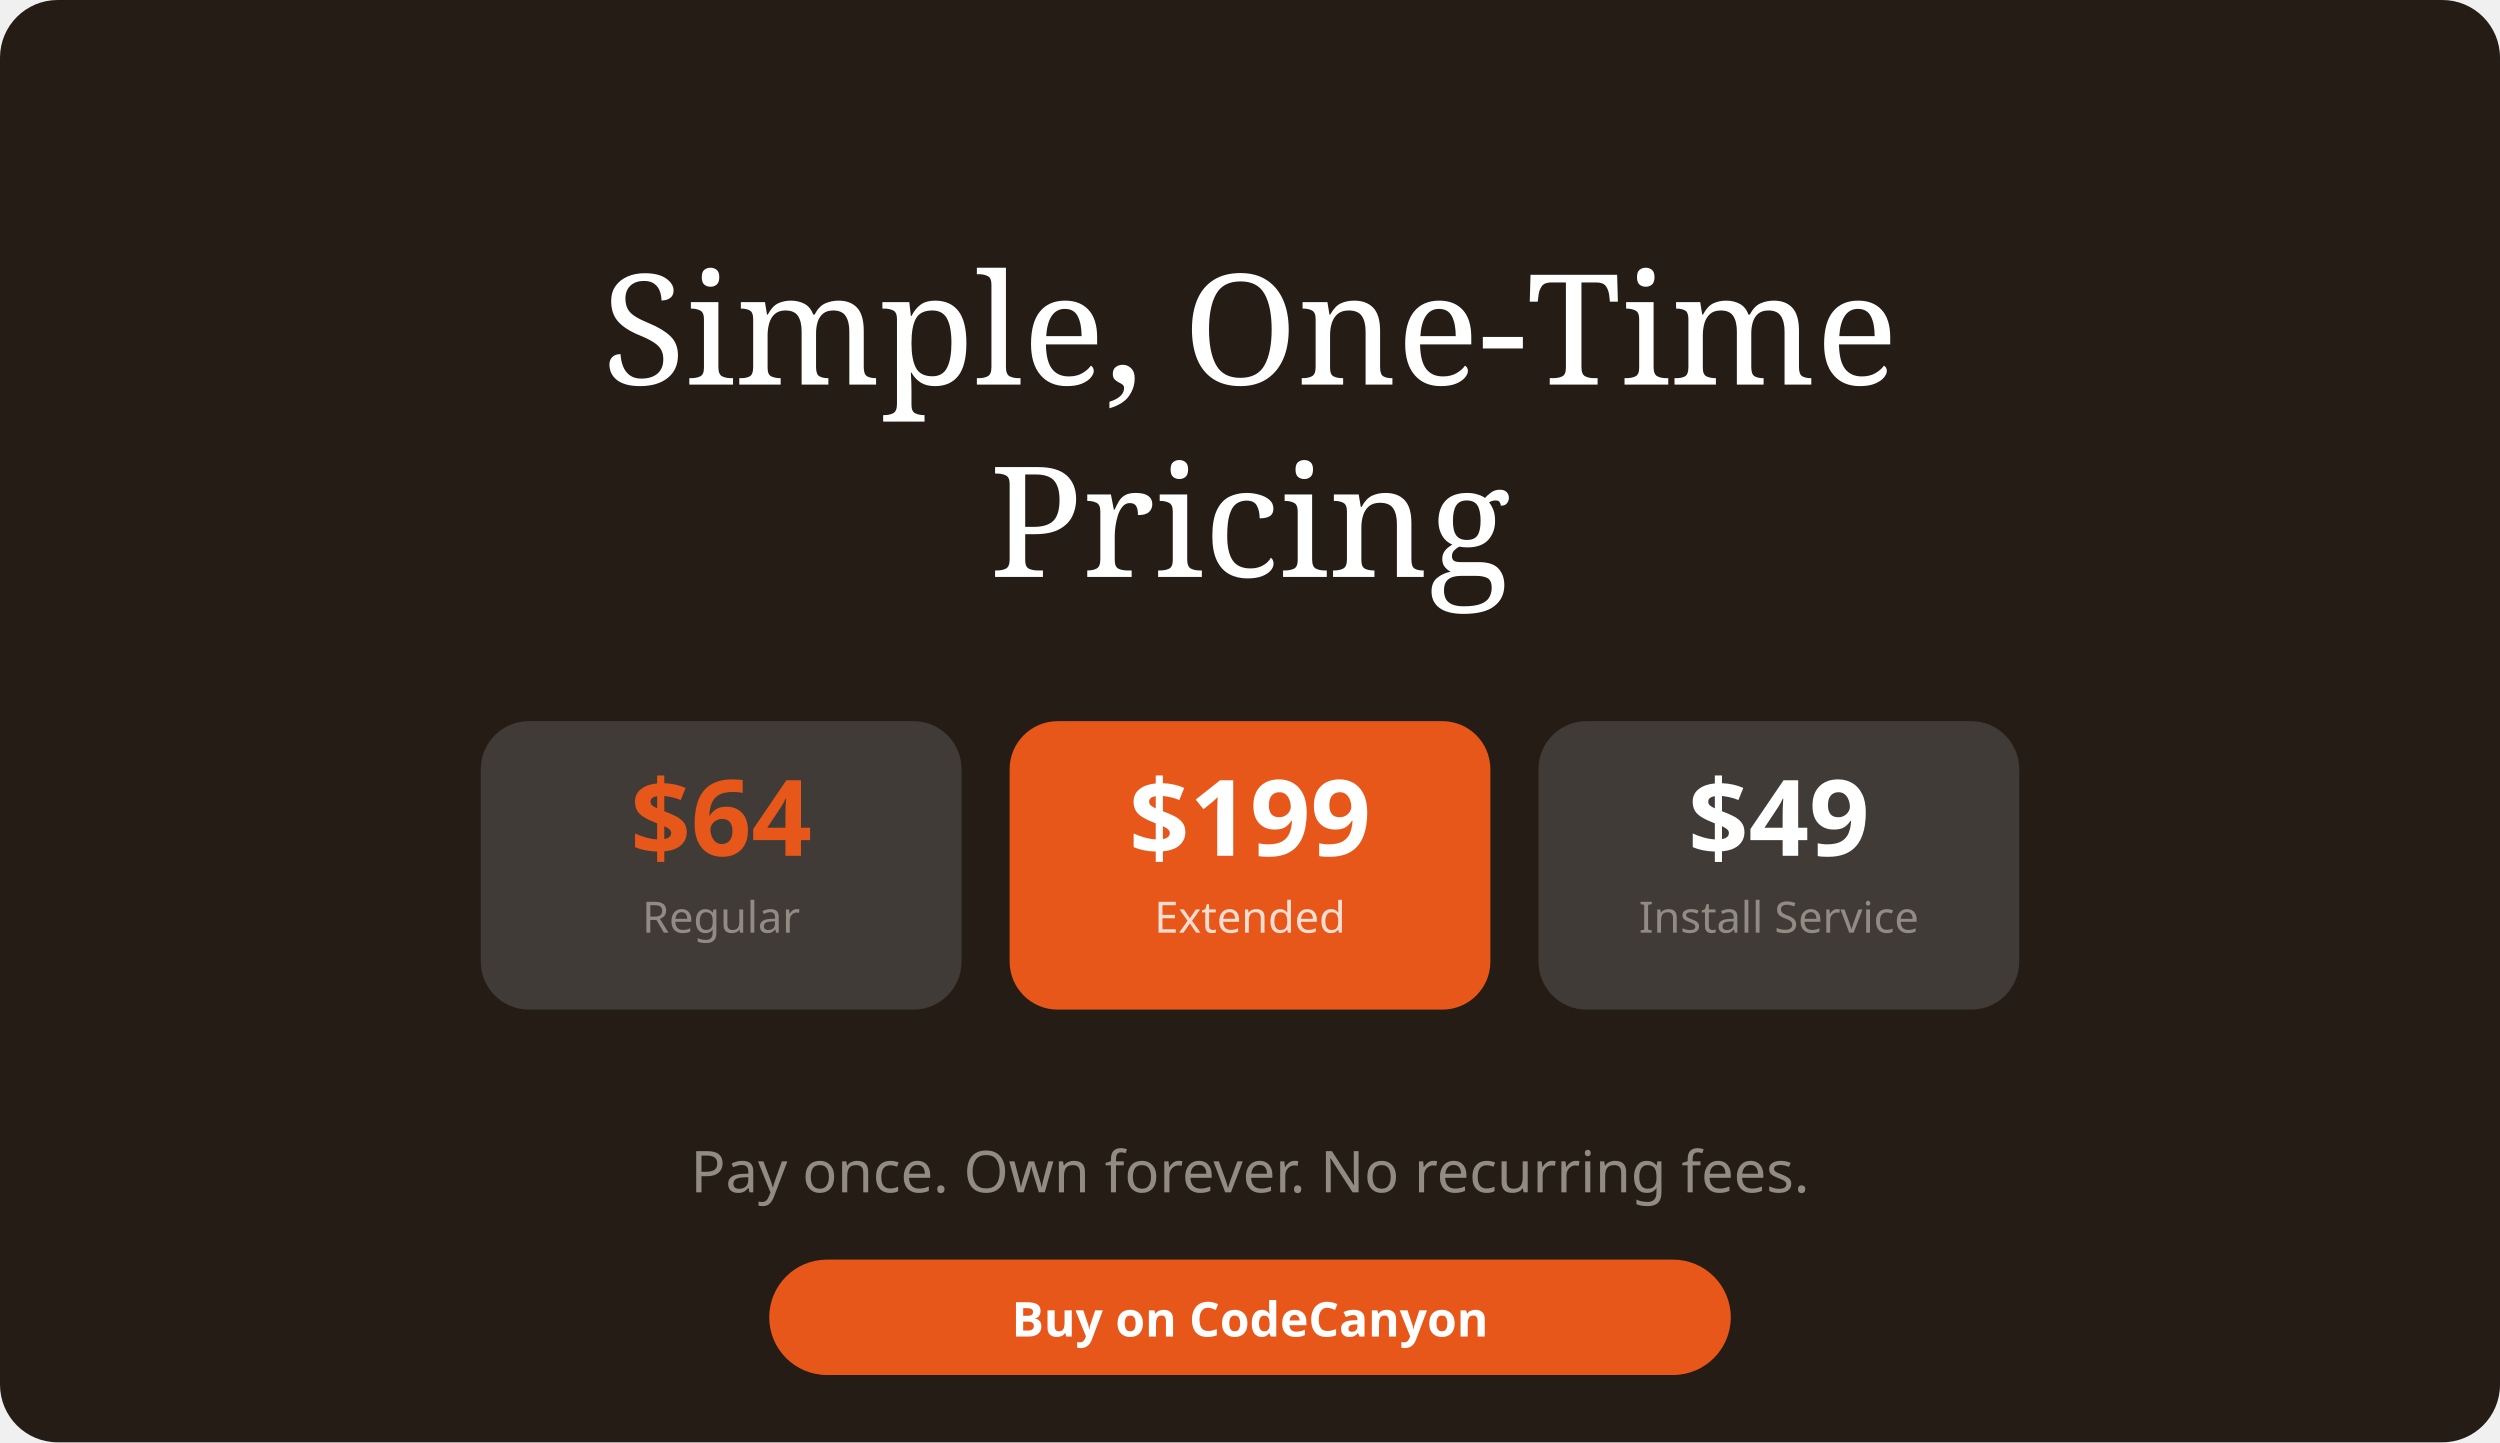
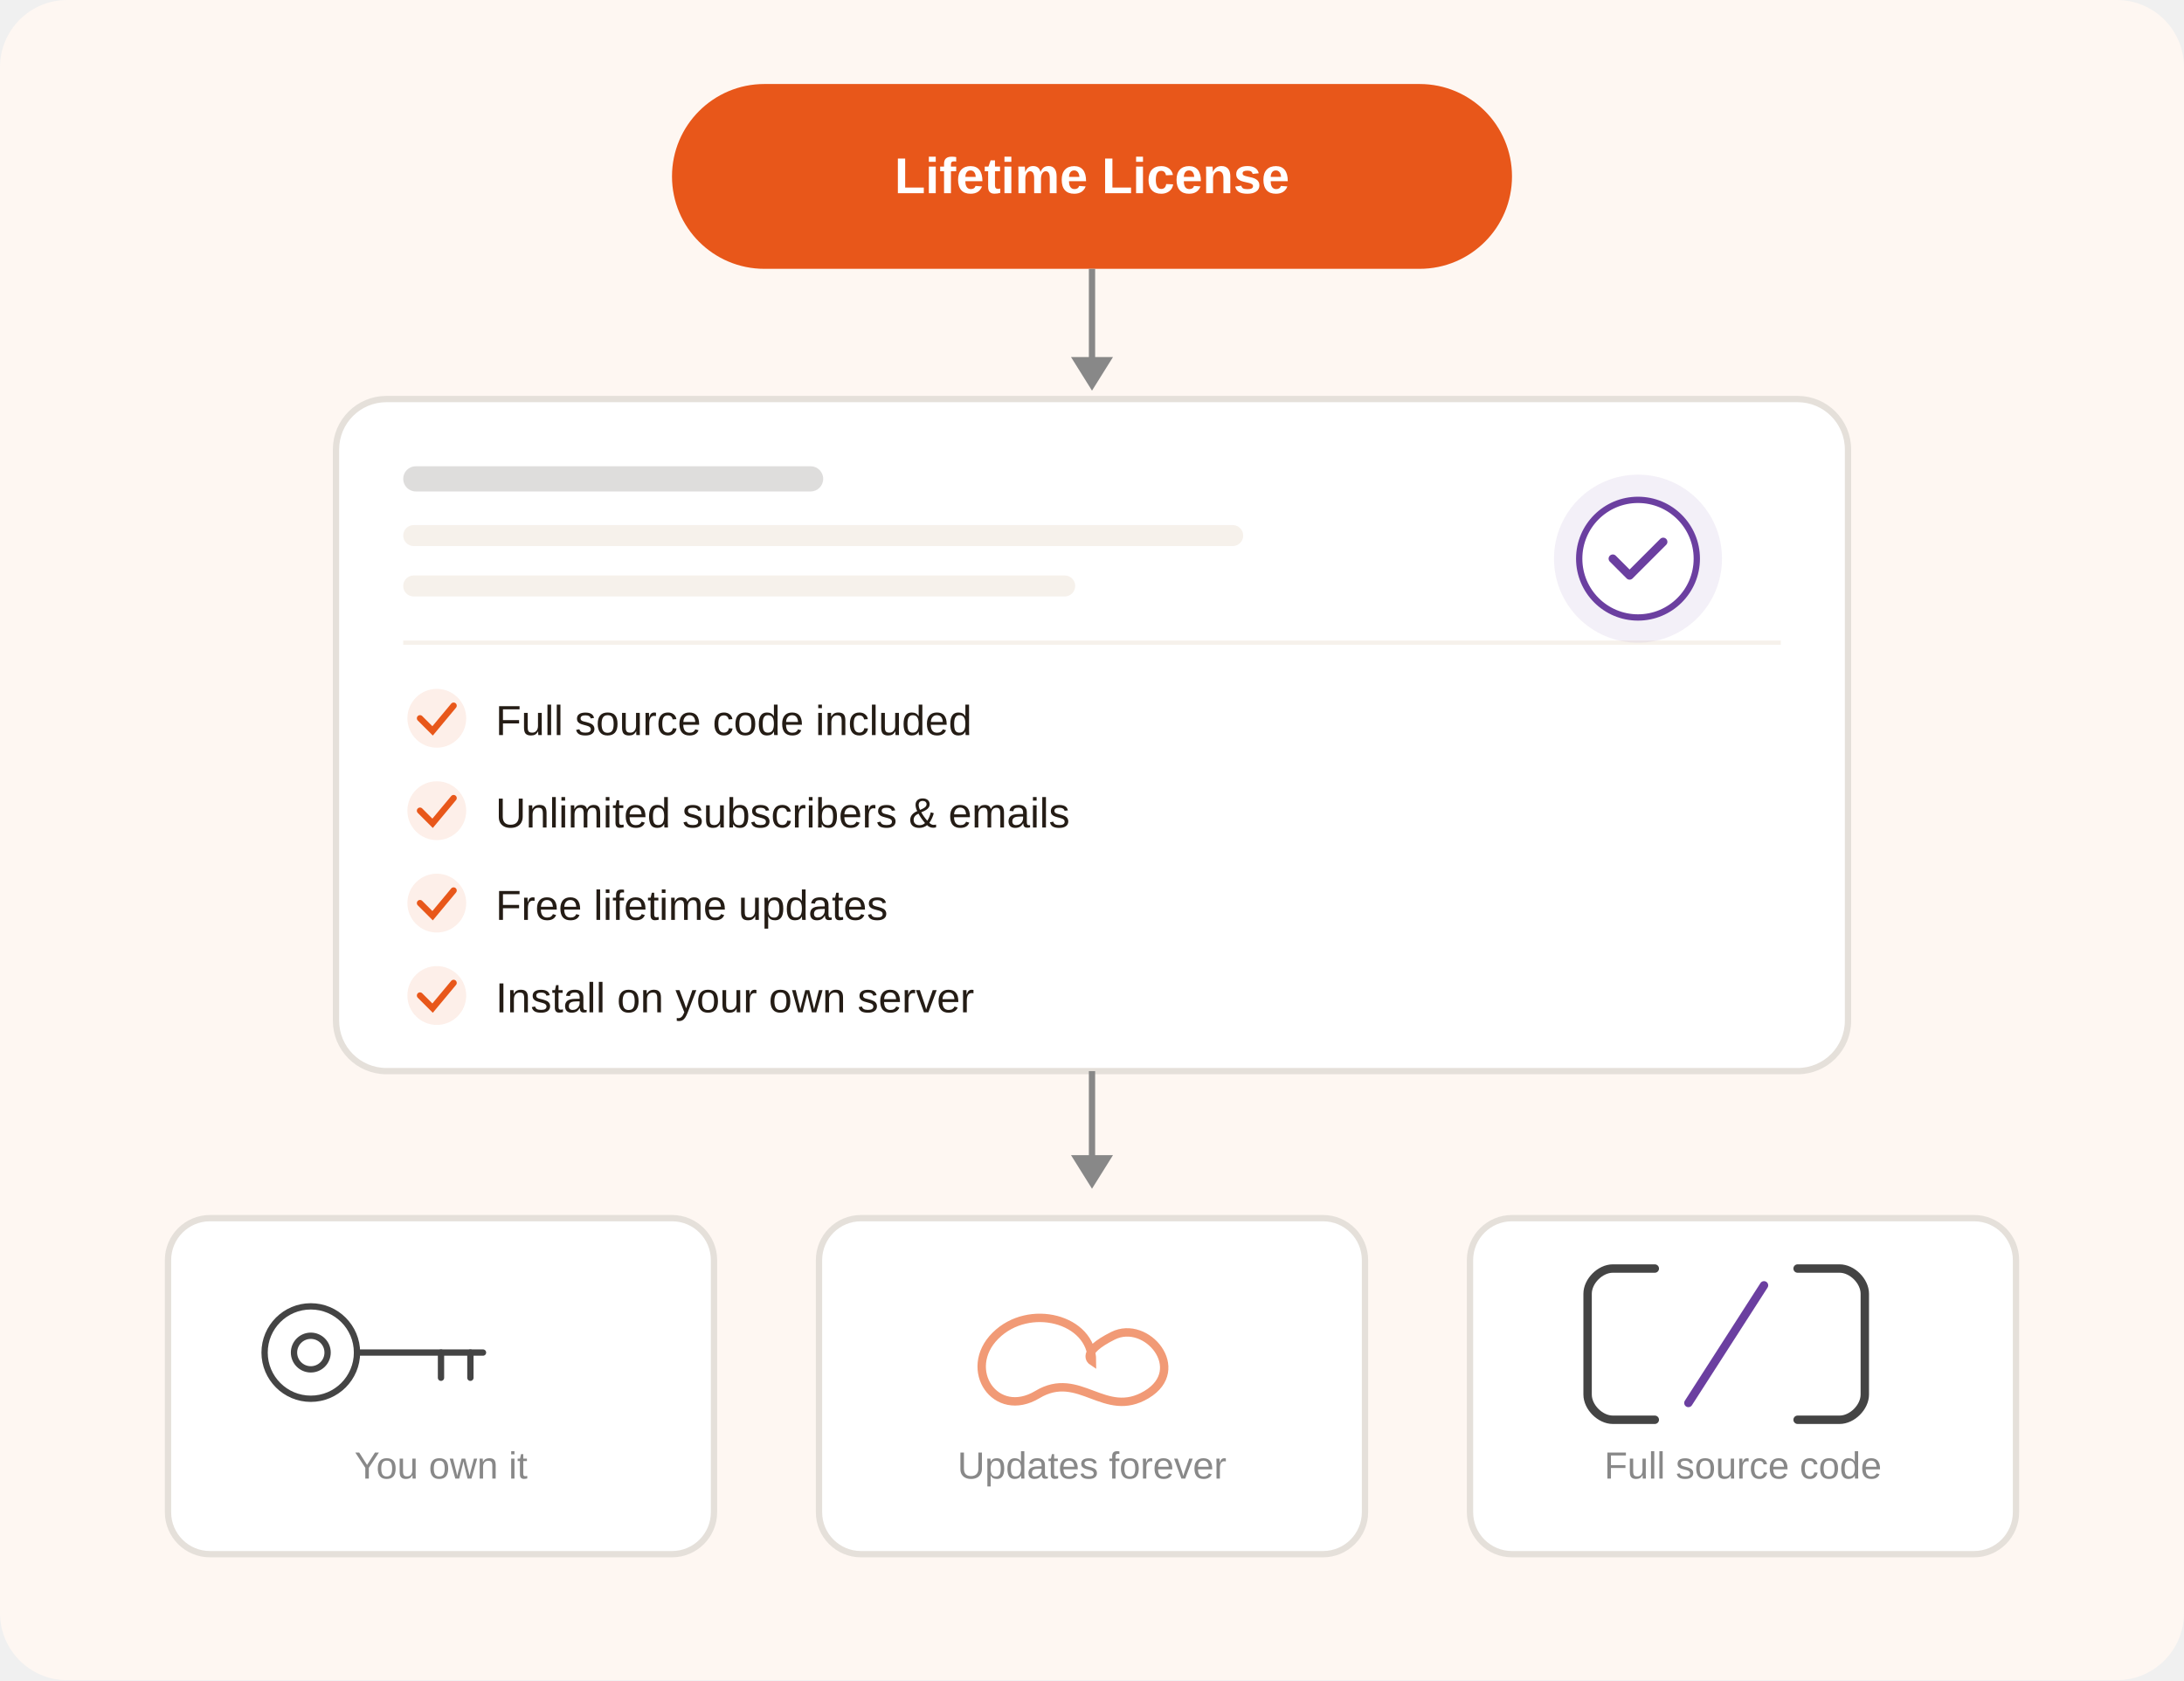
- <svg xmlns="http://www.w3.org/2000/svg" viewBox="0 0 520 300" fill="none">
-   <rect width="520" height="300" rx="12" fill="#241C15" />
-   <text x="260" y="80" text-anchor="middle" font-family="Fraunces,Georgia,serif" font-size="32" font-weight="400" fill="#fff">Simple, One-Time</text>
-   <text x="260" y="120" text-anchor="middle" font-family="Fraunces,Georgia,serif" font-size="32" font-weight="400" fill="#fff">Pricing</text>
-   <g transform="translate(100,150)">
-     <rect width="100" height="60" rx="10" fill="#403B36" />
-     <text x="50" y="28" text-anchor="middle" font-family="IBM Plex Sans,sans-serif" font-size="22" font-weight="700" fill="#E8571A">$64</text>
-     <text x="50" y="44" text-anchor="middle" font-family="IBM Plex Sans,sans-serif" font-size="9" fill="#928B83">Regular</text>
+ <svg xmlns="http://www.w3.org/2000/svg" viewBox="0 0 520 400" fill="none" font-family="'IBM Plex Sans', Arial, sans-serif">
+   <rect width="520" height="400" rx="16" fill="#FEF7F2" />
+   <rect x="160" y="20" width="200" height="44" rx="22" fill="#E8571A" />
+   <text x="260" y="46" text-anchor="middle" font-size="12" font-weight="600" fill="#fff">Lifetime License</text>
+   <line x1="260" y1="64" x2="260" y2="88" stroke="#888" stroke-width="1.5" />
+   <polygon points="255,85 260,93 265,85" fill="#888" />
+   <g transform="translate(80,95)">
+     <rect width="360" height="160" rx="12" fill="#fff" stroke="#E5E0DA" stroke-width="1.5" />
+     <rect x="16" y="16" width="100" height="6" rx="3" fill="#241C15" opacity="0.15" />
+     <rect x="16" y="30" width="200" height="5" rx="2.5" fill="#F6F1EB" />
+     <rect x="16" y="42" width="160" height="5" rx="2.5" fill="#F6F1EB" />
+     <line x1="16" y1="58" x2="344" y2="58" stroke="#F6F1EB" stroke-width="1" />
+     <g transform="translate(16,70)">
+       <circle cx="8" cy="6" r="7" fill="#E8571A" opacity="0.1" />
+       <polyline points="4,6 7,9 12,3" fill="none" stroke="#E8571A" stroke-width="1.5" stroke-linecap="round" />
+       <text x="22" y="10" font-size="10" fill="#241C15">Full source code included</text>
+     </g>
+     <g transform="translate(16,92)">
+       <circle cx="8" cy="6" r="7" fill="#E8571A" opacity="0.1" />
+       <polyline points="4,6 7,9 12,3" fill="none" stroke="#E8571A" stroke-width="1.5" stroke-linecap="round" />
+       <text x="22" y="10" font-size="10" fill="#241C15">Unlimited subscribers &amp; emails</text>
+     </g>
+     <g transform="translate(16,114)">
+       <circle cx="8" cy="6" r="7" fill="#E8571A" opacity="0.1" />
+       <polyline points="4,6 7,9 12,3" fill="none" stroke="#E8571A" stroke-width="1.5" stroke-linecap="round" />
+       <text x="22" y="10" font-size="10" fill="#241C15">Free lifetime updates</text>
+     </g>
+     <g transform="translate(16,136)">
+       <circle cx="8" cy="6" r="7" fill="#E8571A" opacity="0.1" />
+       <polyline points="4,6 7,9 12,3" fill="none" stroke="#E8571A" stroke-width="1.5" stroke-linecap="round" />
+       <text x="22" y="10" font-size="10" fill="#241C15">Install on your own server</text>
+     </g>
+     <circle cx="310" cy="38" r="20" fill="#6B3FA0" opacity="0.08" />
+     <circle cx="310" cy="38" r="14" fill="#fff" stroke="#6B3FA0" stroke-width="1.5" />
+     <polyline points="304,38 308,42 316,34" fill="none" stroke="#6B3FA0" stroke-width="2" stroke-linecap="round" stroke-linejoin="round" />
  </g>
-   <g transform="translate(210,150)">
-     <rect width="100" height="60" rx="10" fill="#E8571A" />
-     <text x="50" y="28" text-anchor="middle" font-family="IBM Plex Sans,sans-serif" font-size="22" font-weight="700" fill="#fff">$199</text>
-     <text x="50" y="44" text-anchor="middle" font-family="IBM Plex Sans,sans-serif" font-size="9" fill="rgba(255,255,255,0.8)">Extended</text>
+   <line x1="260" y1="255" x2="260" y2="278" stroke="#888" stroke-width="1.5" />
+   <polygon points="255,275 260,283 265,275" fill="#888" />
+   <g transform="translate(40,290)">
+     <rect width="130" height="80" rx="10" fill="#fff" stroke="#E5E0DA" stroke-width="1.5" />
+     <g transform="translate(20,18)">
+       <circle cx="14" cy="14" r="11" fill="none" stroke="#444" stroke-width="1.5" />
+       <circle cx="14" cy="14" r="4" fill="none" stroke="#444" stroke-width="1.5" />
+       <line x1="25" y1="14" x2="55" y2="14" stroke="#444" stroke-width="1.5" stroke-linecap="round" />
+       <line x1="45" y1="14" x2="45" y2="20" stroke="#444" stroke-width="1.5" stroke-linecap="round" />
+       <line x1="52" y1="14" x2="52" y2="20" stroke="#444" stroke-width="1.5" stroke-linecap="round" />
+     </g>
+     <text x="65" y="62" text-anchor="middle" font-size="9" fill="#888">You own it</text>
  </g>
-   <g transform="translate(320,150)">
-     <rect width="100" height="60" rx="10" fill="#403B36" />
-     <text x="50" y="28" text-anchor="middle" font-family="IBM Plex Sans,sans-serif" font-size="22" font-weight="700" fill="#fff">$49</text>
-     <text x="50" y="44" text-anchor="middle" font-family="IBM Plex Sans,sans-serif" font-size="9" fill="#928B83">Install Service</text>
+   <g transform="translate(195,290)">
+     <rect width="130" height="80" rx="10" fill="#fff" stroke="#E5E0DA" stroke-width="1.5" />
+     <g transform="translate(30,14)">
+       <path d="M35,20 C35,10 20,6 12,14 C4,22 12,34 22,28 C32,22 38,34 48,28 C58,22 48,10 40,14 C32,18 35,20 35,20Z" fill="none" stroke="#E8571A" stroke-width="2" stroke-linecap="round" opacity="0.6" />
+     </g>
+     <text x="65" y="62" text-anchor="middle" font-size="9" fill="#888">Updates forever</text>
  </g>
-   <text x="260" y="248" text-anchor="middle" font-family="IBM Plex Sans,sans-serif" font-size="12" fill="#928B83">Pay once. Own forever. No recurring fees.</text>
-   <g transform="translate(160,262)">
-     <rect width="200" height="24" rx="12" fill="#E8571A" />
-     <text x="100" y="16" text-anchor="middle" font-family="IBM Plex Sans,sans-serif" font-size="10" font-weight="600" fill="#fff">Buy on CodeCanyon</text>
+   <g transform="translate(350,290)">
+     <rect width="130" height="80" rx="10" fill="#fff" stroke="#E5E0DA" stroke-width="1.5" />
+     <g transform="translate(28,12)">
+       <path d="M16,0 L6,0 C3,0 0,3 0,6 L0,30 C0,33 3,36 6,36 L16,36" fill="none" stroke="#444" stroke-width="2" stroke-linecap="round" />
+       <path d="M50,0 L60,0 C63,0 66,3 66,6 L66,30 C66,33 63,36 60,36 L50,36" fill="none" stroke="#444" stroke-width="2" stroke-linecap="round" />
+       <line x1="42" y1="4" x2="24" y2="32" stroke="#6B3FA0" stroke-width="2" stroke-linecap="round" />
+     </g>
+     <text x="65" y="62" text-anchor="middle" font-size="9" fill="#888">Full source code</text>
  </g>
</svg>
